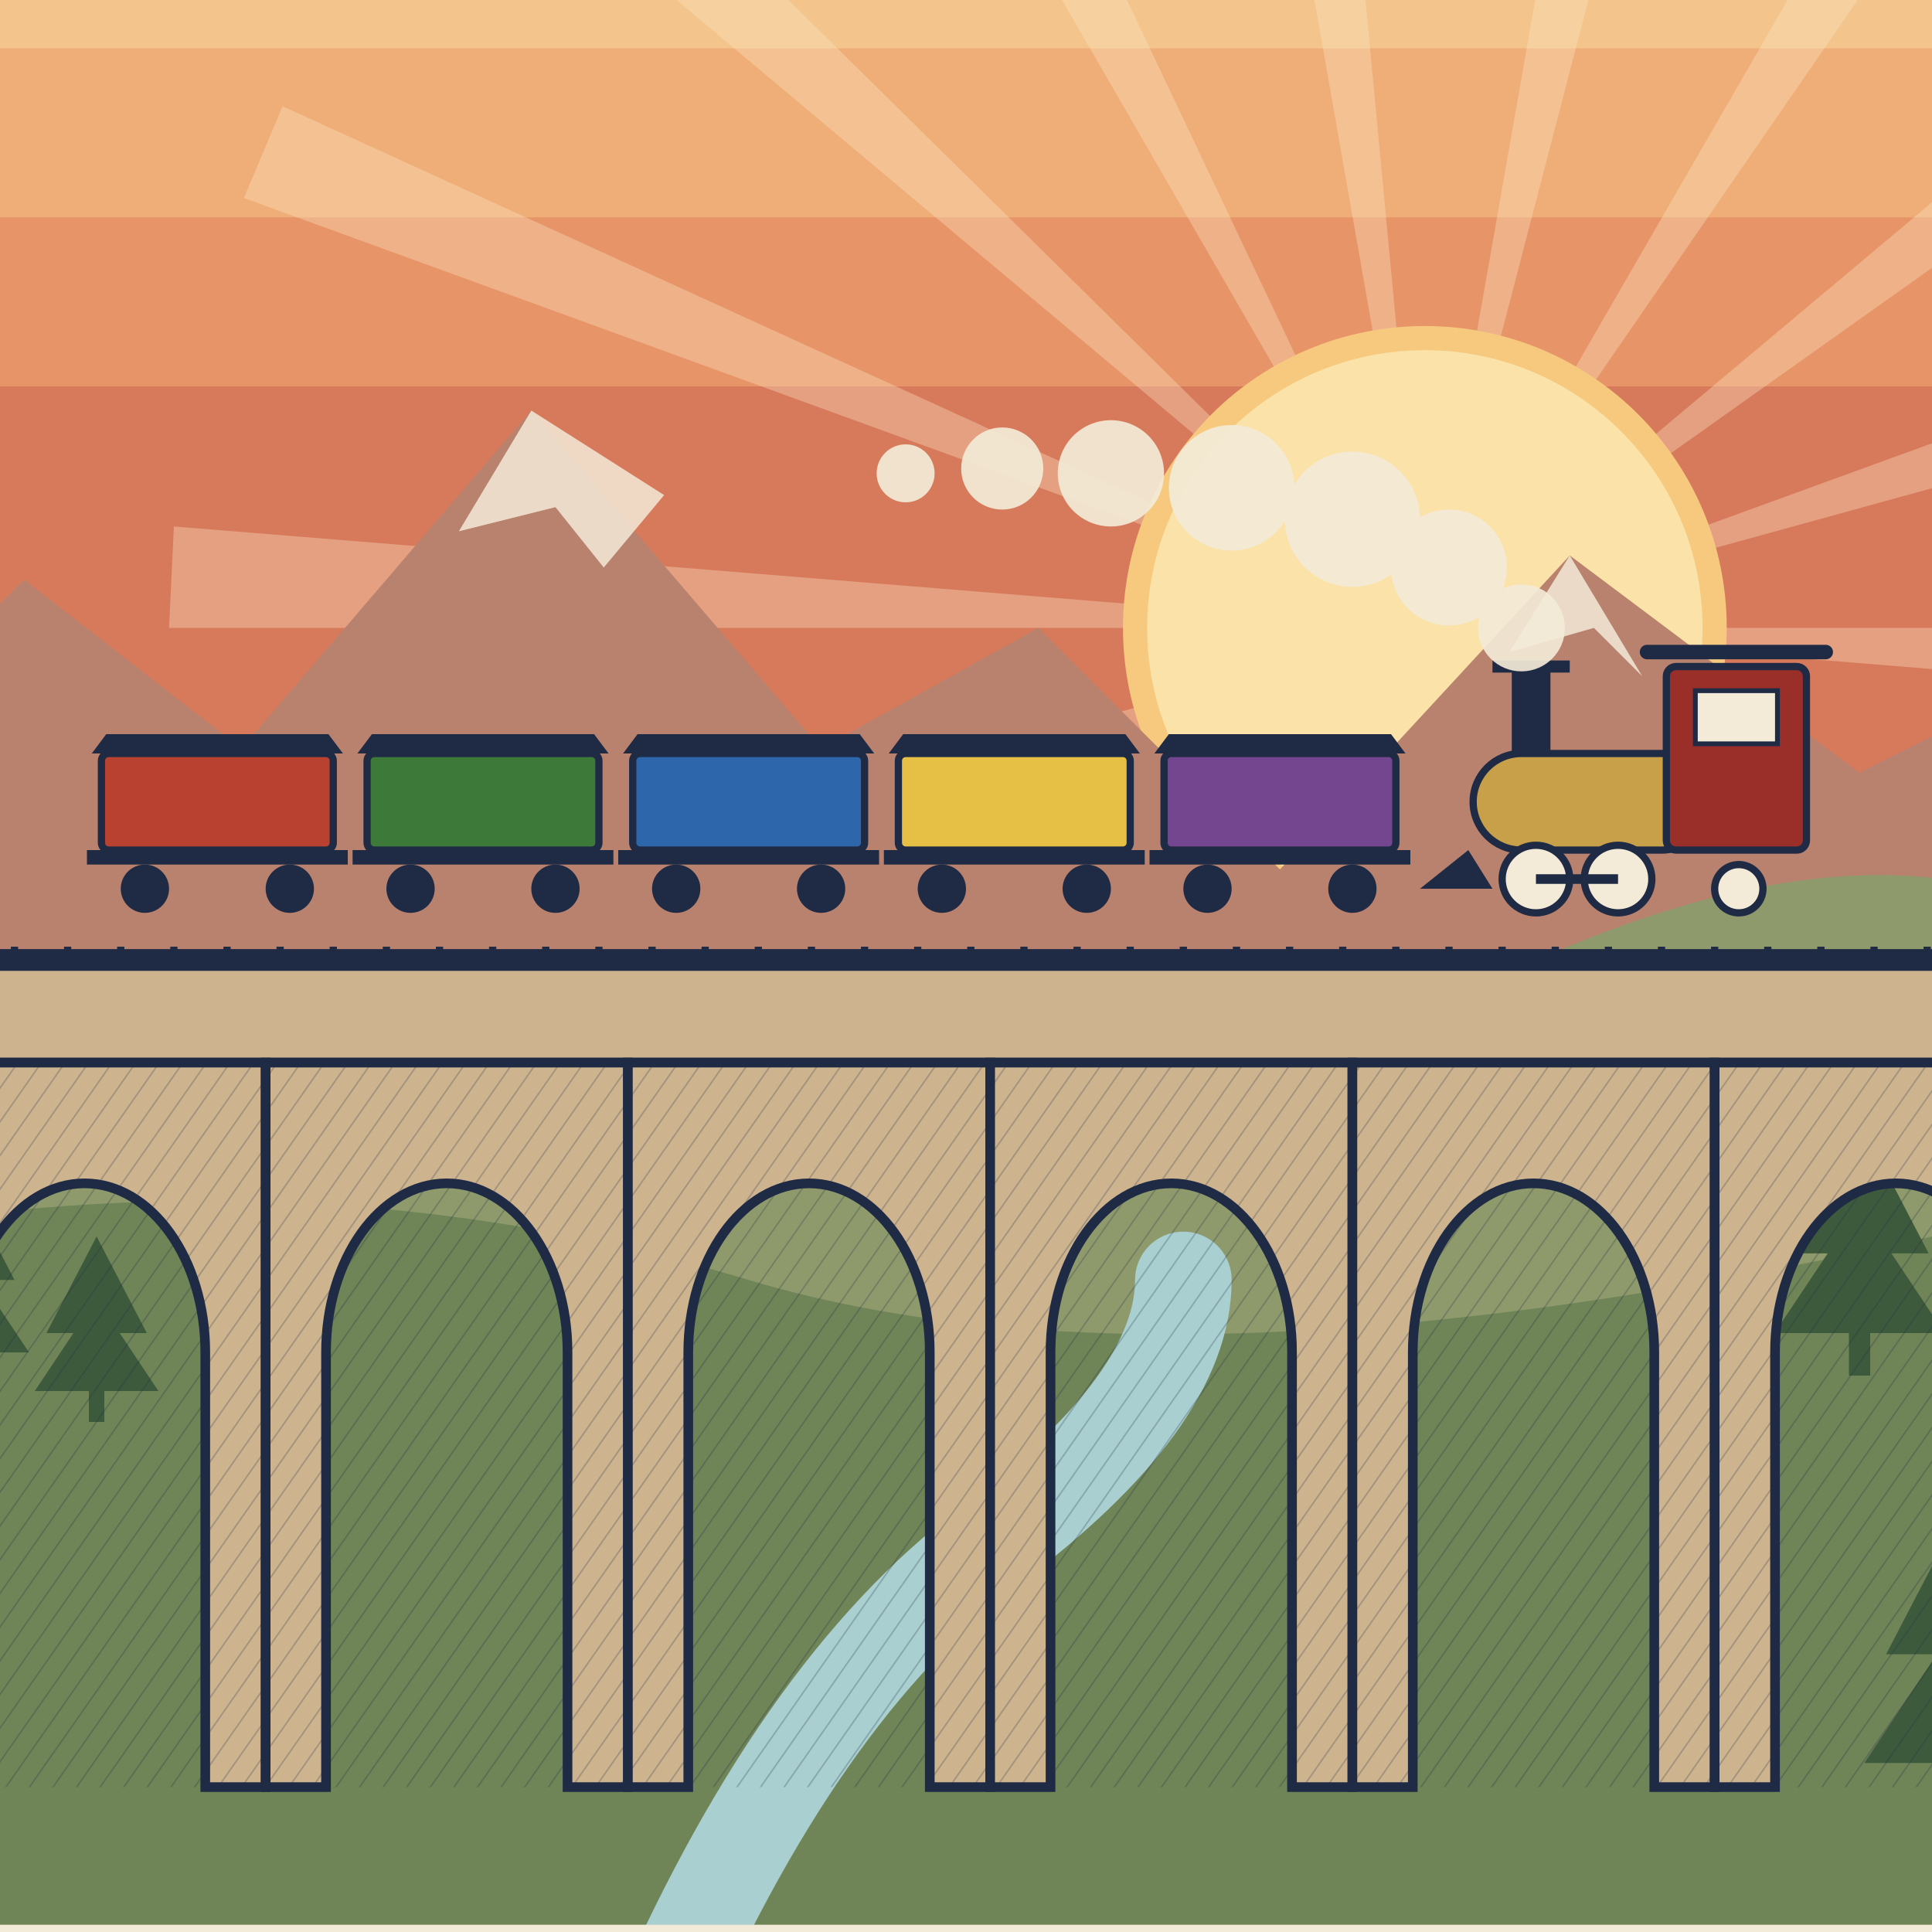
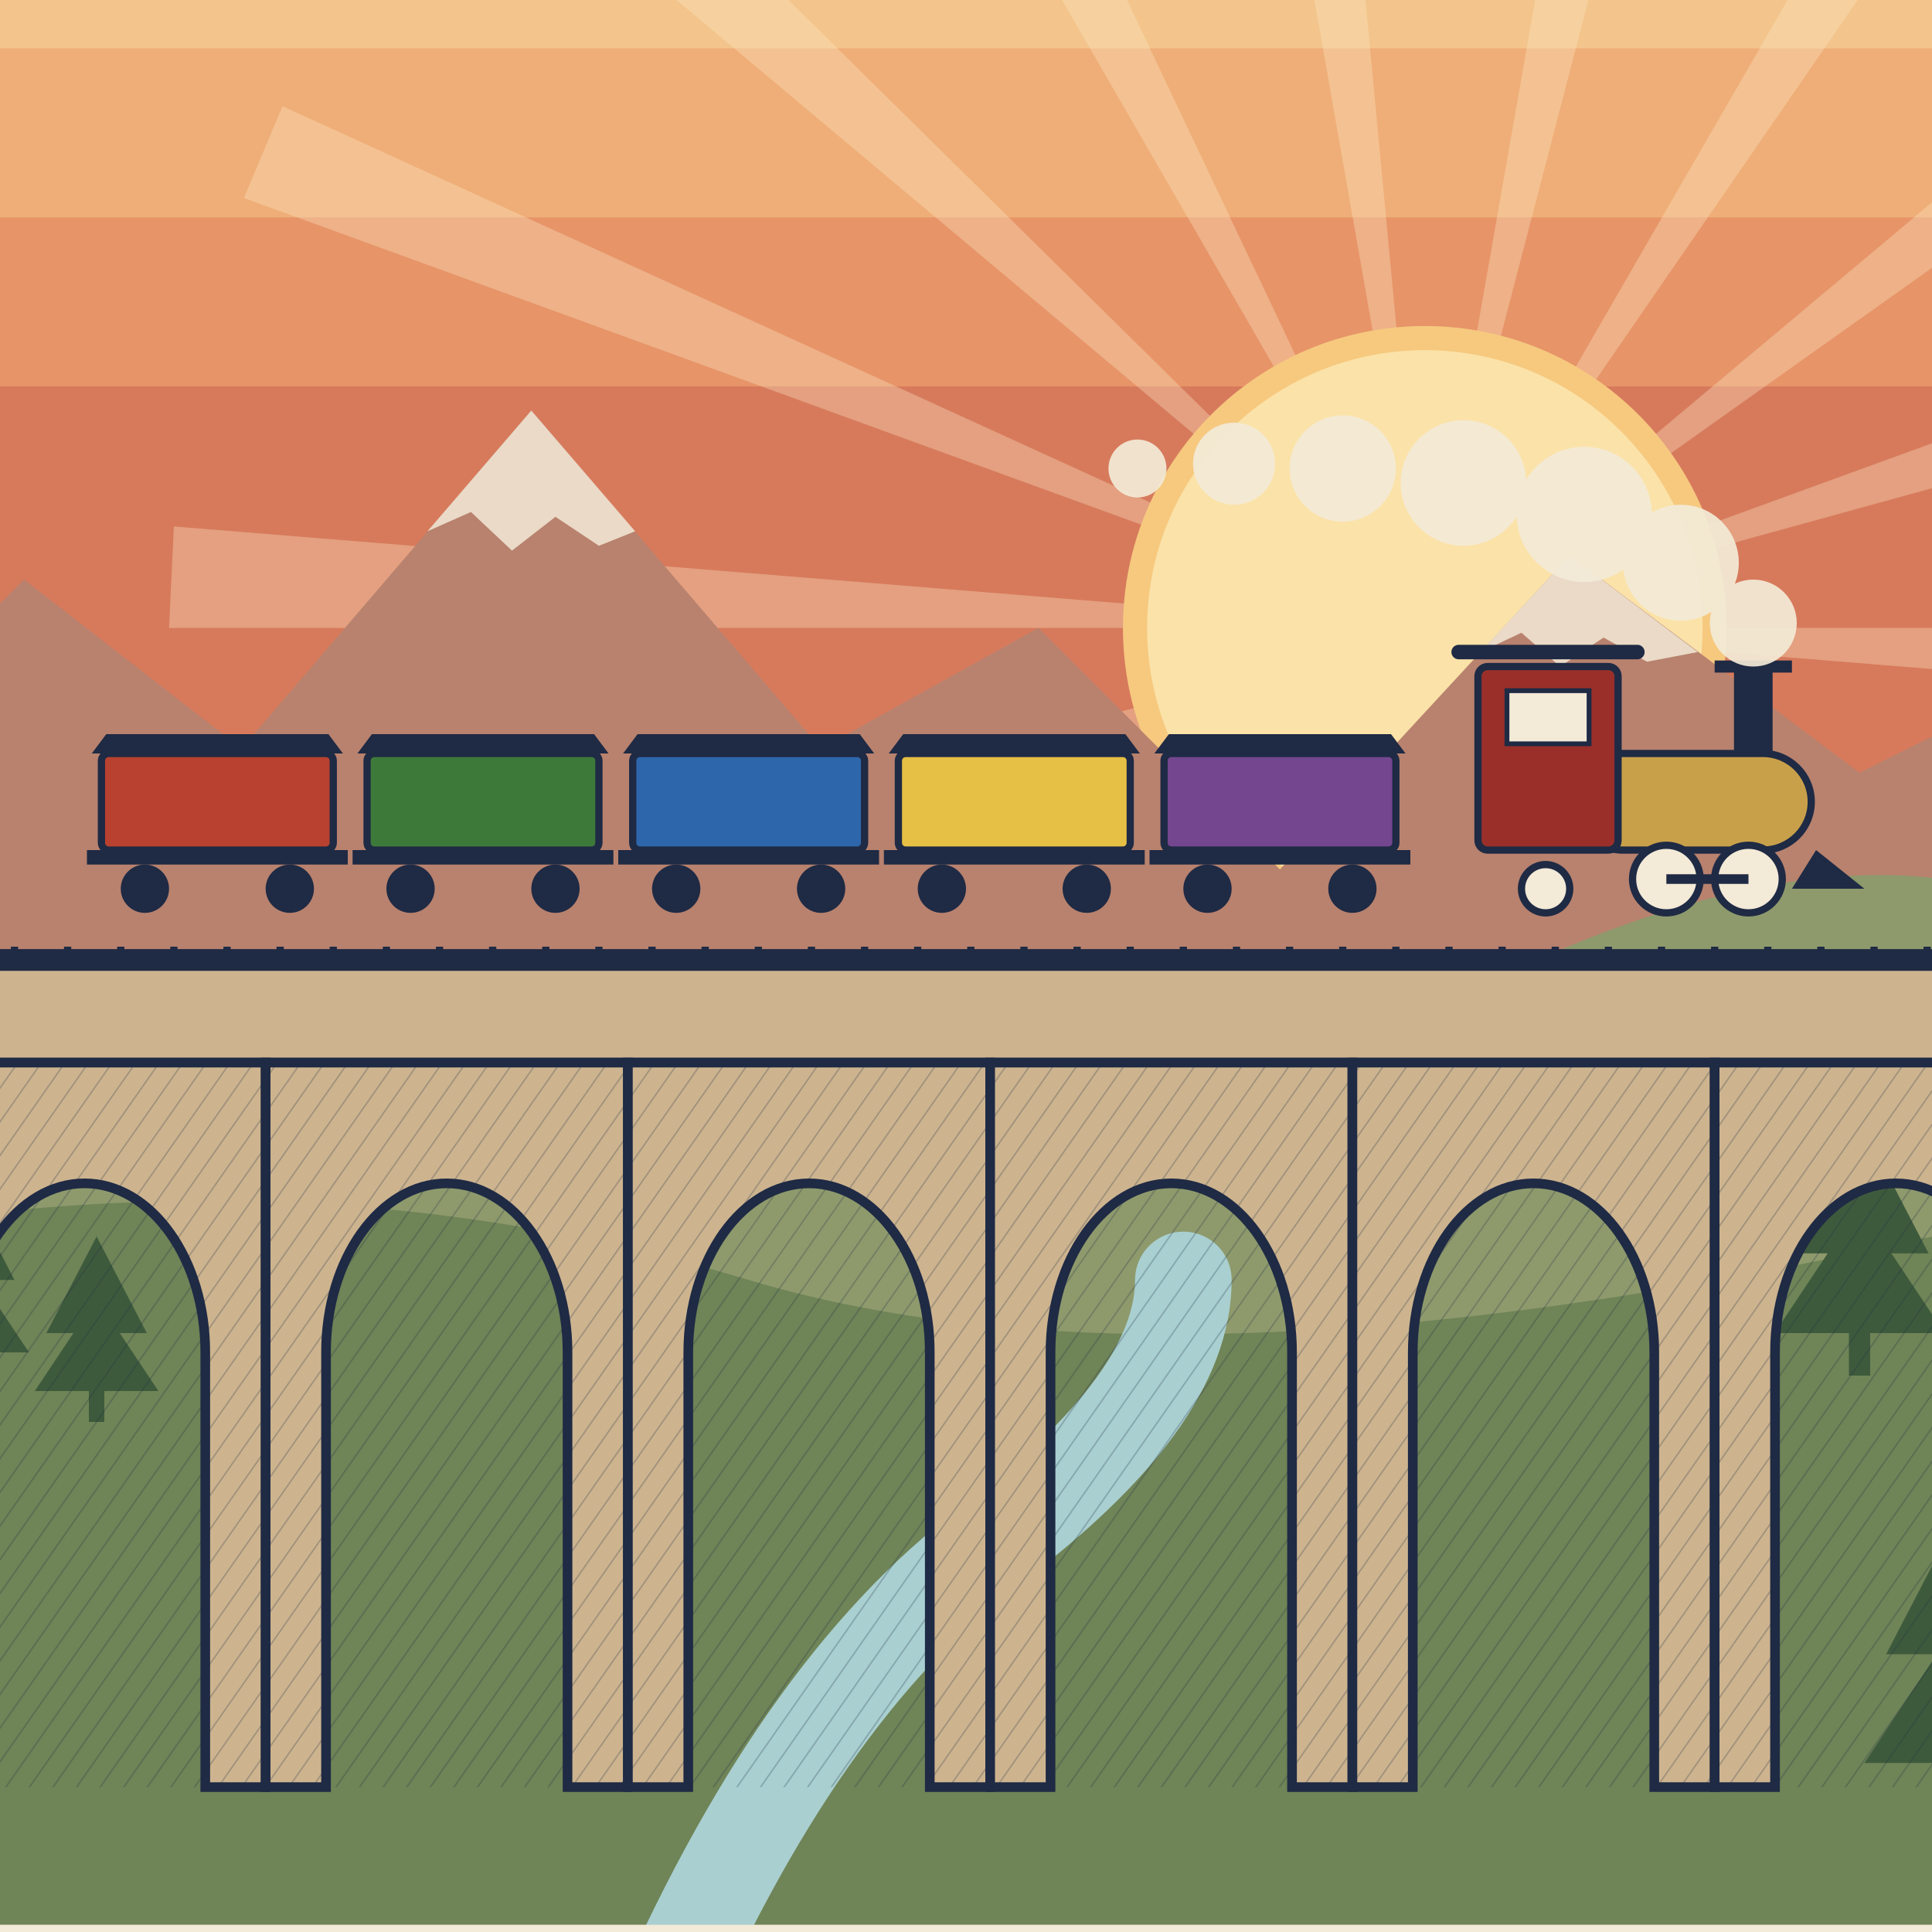
<svg xmlns="http://www.w3.org/2000/svg" viewBox="110 160 800 800" width="800" height="800">
  <defs>
    <clipPath id="win">
      <rect x="40" y="40" width="920" height="920" rx="18" />
    </clipPath>
    <pattern id="hatch" width="8" height="8" patternUnits="userSpaceOnUse" patternTransform="rotate(35)">
      <path d="M0 0V8" stroke="#1f2a44" stroke-width="1.2" opacity="0.25" />
    </pattern>
  </defs>
  <rect width="1000" height="1000" fill="#1f2a44" />
  <g clip-path="url(#win)">
    <rect x="0" y="40" width="1000" height="1000" fill="#f6d9a8" />
    <rect x="0" y="110" width="1000" height="1000" fill="#f3c58c" />
    <rect x="0" y="180" width="1000" height="1000" fill="#efae78" />
    <rect x="0" y="250" width="1000" height="1000" fill="#e79468" />
    <rect x="0" y="320" width="1000" height="1000" fill="#d77a5c" />
    <g transform="translate(700 420)">
      <path d="M0 0L520 0L518 42Z" fill="#fbe7c2" opacity="0.35" />
      <path d="M0 0L489 178L473 216Z" fill="#fbe7c2" opacity="0.35" />
      <path d="M0 0L398 334L370 365Z" fill="#fbe7c2" opacity="0.35" />
      <path d="M0 0L260 450L223 470Z" fill="#fbe7c2" opacity="0.35" />
      <path d="M0 0L90 512L49 518Z" fill="#fbe7c2" opacity="0.35" />
      <path d="M0 0L-90 512L-131 503Z" fill="#fbe7c2" opacity="0.35" />
      <path d="M0 0L-260 450L-295 428Z" fill="#fbe7c2" opacity="0.35" />
      <path d="M0 0L-398 334L-424 301Z" fill="#fbe7c2" opacity="0.35" />
      <path d="M0 0L-489 178L-501 138Z" fill="#fbe7c2" opacity="0.35" />
      <path d="M0 0L-520 0L-518 -42Z" fill="#fbe7c2" opacity="0.35" />
      <path d="M0 0L-489 -178L-473 -216Z" fill="#fbe7c2" opacity="0.35" />
      <path d="M0 0L-398 -334L-370 -365Z" fill="#fbe7c2" opacity="0.35" />
      <path d="M0 0L-260 -450L-223 -470Z" fill="#fbe7c2" opacity="0.35" />
      <path d="M0 0L-90 -512L-49 -518Z" fill="#fbe7c2" opacity="0.35" />
      <path d="M0 0L90 -512L131 -503Z" fill="#fbe7c2" opacity="0.35" />
      <path d="M0 0L260 -450L295 -428Z" fill="#fbe7c2" opacity="0.35" />
      <path d="M0 0L398 -334L424 -301Z" fill="#fbe7c2" opacity="0.35" />
      <path d="M0 0L489 -178L501 -138Z" fill="#fbe7c2" opacity="0.35" />
      <circle r="120" fill="#fbe2a8" />
      <circle r="120" fill="none" stroke="#f6c97f" stroke-width="10" />
    </g>
    <path d="M0 520L120 400L210 470L330 330L450 470L540 420L640 520L760 390L880 480L1000 420V1000H0Z" fill="#b8826e" />
-     <path d="M330 330L300 380L340 370L360 395L385 365Z M760 390L735 430L770 420L790 440Z" fill="#f3ead7" opacity="0.85" />
+     <path d="M330 330L287 380L305 372L322 388L340 374L358 386L373 380Z M760 390L723 430L740 422L756 436L774 424L792 434L813 430Z" fill="#f3ead7" opacity="0.85" />
    <path d="M0 600Q180 520 360 590T720 570T1000 560V1000H0Z" fill="#8e9a6c" />
    <path d="M0 680Q220 630 420 690T1000 650V1000H0Z" fill="#6f8457" />
    <path d="M380 1000Q440 860 520 800T600 690" fill="none" stroke="#a9cfd0" stroke-width="40" stroke-linecap="round" />
    <path transform="translate(90 700) scale(1)" d="M0 -60L26 -10H12L32 20H-32L-12 -10H-26Z M-4 20H4V36H-4Z" fill="#3e5a3c" />
    <path transform="translate(150 720) scale(0.8)" d="M0 -60L26 -10H12L32 20H-32L-12 -10H-26Z M-4 20H4V36H-4Z" fill="#3e5a3c" />
    <path transform="translate(880 690) scale(1.1)" d="M0 -60L26 -10H12L32 20H-32L-12 -10H-26Z M-4 20H4V36H-4Z" fill="#3e5a3c" />
    <path transform="translate(940 710) scale(0.8)" d="M0 -60L26 -10H12L32 20H-32L-12 -10H-26Z M-4 20H4V36H-4Z" fill="#3e5a3c" />
    <path transform="translate(60 860) scale(1.4)" d="M0 -60L26 -10H12L32 20H-32L-12 -10H-26Z M-4 20H4V36H-4Z" fill="#3e5a3c" />
    <path transform="translate(930 860) scale(1.5)" d="M0 -60L26 -10H12L32 20H-32L-12 -10H-26Z M-4 20H4V36H-4Z" fill="#3e5a3c" />
    <g fill="#cdb48f" stroke="#1f2a44" stroke-width="4">
      <path d="M40 560H960V600H40Z" />
      <path d="M70 600H220V900H195V720A50 70 0 0 0 95 720V900H70Z" />
      <path d="M220 600H370V900H345V720A50 70 0 0 0 245 720V900H220Z" />
      <path d="M370 600H520V900H495V720A50 70 0 0 0 395 720V900H370Z" />
      <path d="M520 600H670V900H645V720A50 70 0 0 0 545 720V900H520Z" />
      <path d="M670 600H820V900H795V720A50 70 0 0 0 695 720V900H670Z" />
      <path d="M820 600H970V900H945V720A50 70 0 0 0 845 720V900H820Z" />
    </g>
    <rect x="40" y="600" width="920" height="300" fill="url(#hatch)" />
    <path d="M40 556H960" stroke="#1f2a44" stroke-width="6" />
    <path d="M50 552V560" stroke="#1f2a44" stroke-width="3" />
    <path d="M72 552V560" stroke="#1f2a44" stroke-width="3" />
    <path d="M94 552V560" stroke="#1f2a44" stroke-width="3" />
    <path d="M116 552V560" stroke="#1f2a44" stroke-width="3" />
    <path d="M138 552V560" stroke="#1f2a44" stroke-width="3" />
    <path d="M160 552V560" stroke="#1f2a44" stroke-width="3" />
    <path d="M182 552V560" stroke="#1f2a44" stroke-width="3" />
    <path d="M204 552V560" stroke="#1f2a44" stroke-width="3" />
    <path d="M226 552V560" stroke="#1f2a44" stroke-width="3" />
    <path d="M248 552V560" stroke="#1f2a44" stroke-width="3" />
    <path d="M270 552V560" stroke="#1f2a44" stroke-width="3" />
    <path d="M292 552V560" stroke="#1f2a44" stroke-width="3" />
    <path d="M314 552V560" stroke="#1f2a44" stroke-width="3" />
    <path d="M336 552V560" stroke="#1f2a44" stroke-width="3" />
    <path d="M358 552V560" stroke="#1f2a44" stroke-width="3" />
    <path d="M380 552V560" stroke="#1f2a44" stroke-width="3" />
    <path d="M402 552V560" stroke="#1f2a44" stroke-width="3" />
    <path d="M424 552V560" stroke="#1f2a44" stroke-width="3" />
    <path d="M446 552V560" stroke="#1f2a44" stroke-width="3" />
    <path d="M468 552V560" stroke="#1f2a44" stroke-width="3" />
    <path d="M490 552V560" stroke="#1f2a44" stroke-width="3" />
    <path d="M512 552V560" stroke="#1f2a44" stroke-width="3" />
    <path d="M534 552V560" stroke="#1f2a44" stroke-width="3" />
    <path d="M556 552V560" stroke="#1f2a44" stroke-width="3" />
    <path d="M578 552V560" stroke="#1f2a44" stroke-width="3" />
    <path d="M600 552V560" stroke="#1f2a44" stroke-width="3" />
    <path d="M622 552V560" stroke="#1f2a44" stroke-width="3" />
    <path d="M644 552V560" stroke="#1f2a44" stroke-width="3" />
    <path d="M666 552V560" stroke="#1f2a44" stroke-width="3" />
    <path d="M688 552V560" stroke="#1f2a44" stroke-width="3" />
    <path d="M710 552V560" stroke="#1f2a44" stroke-width="3" />
    <path d="M732 552V560" stroke="#1f2a44" stroke-width="3" />
    <path d="M754 552V560" stroke="#1f2a44" stroke-width="3" />
    <path d="M776 552V560" stroke="#1f2a44" stroke-width="3" />
    <path d="M798 552V560" stroke="#1f2a44" stroke-width="3" />
    <path d="M820 552V560" stroke="#1f2a44" stroke-width="3" />
    <path d="M842 552V560" stroke="#1f2a44" stroke-width="3" />
    <path d="M864 552V560" stroke="#1f2a44" stroke-width="3" />
    <path d="M886 552V560" stroke="#1f2a44" stroke-width="3" />
    <path d="M908 552V560" stroke="#1f2a44" stroke-width="3" />
    <path d="M930 552V560" stroke="#1f2a44" stroke-width="3" />
    <path d="M952 552V560" stroke="#1f2a44" stroke-width="3" />
    <g transform="translate(640 506)">
      <rect x="-48" y="-34" width="96" height="40" rx="3" fill="#74468f" stroke="#1f2a44" stroke-width="3" />
      <path d="M-52 -34H52L46 -42H-46Z" fill="#1f2a44" />
      <rect x="-54" y="6" width="108" height="6" fill="#1f2a44" />
      <g fill="#1f2a44">
        <circle cx="-30" cy="22" r="10" />
        <circle cx="30" cy="22" r="10" />
      </g>
    </g>
    <g transform="translate(530 506)">
      <rect x="-48" y="-34" width="96" height="40" rx="3" fill="#e6c045" stroke="#1f2a44" stroke-width="3" />
      <path d="M-52 -34H52L46 -42H-46Z" fill="#1f2a44" />
      <rect x="-54" y="6" width="108" height="6" fill="#1f2a44" />
      <g fill="#1f2a44">
        <circle cx="-30" cy="22" r="10" />
        <circle cx="30" cy="22" r="10" />
      </g>
    </g>
    <g transform="translate(420 506)">
      <rect x="-48" y="-34" width="96" height="40" rx="3" fill="#2e66ab" stroke="#1f2a44" stroke-width="3" />
      <path d="M-52 -34H52L46 -42H-46Z" fill="#1f2a44" />
      <rect x="-54" y="6" width="108" height="6" fill="#1f2a44" />
      <g fill="#1f2a44">
        <circle cx="-30" cy="22" r="10" />
        <circle cx="30" cy="22" r="10" />
      </g>
    </g>
    <g transform="translate(310 506)">
      <rect x="-48" y="-34" width="96" height="40" rx="3" fill="#3d7a3a" stroke="#1f2a44" stroke-width="3" />
      <path d="M-52 -34H52L46 -42H-46Z" fill="#1f2a44" />
      <rect x="-54" y="6" width="108" height="6" fill="#1f2a44" />
      <g fill="#1f2a44">
        <circle cx="-30" cy="22" r="10" />
        <circle cx="30" cy="22" r="10" />
      </g>
    </g>
    <g transform="translate(200 506)">
      <rect x="-48" y="-34" width="96" height="40" rx="3" fill="#b8412f" stroke="#1f2a44" stroke-width="3" />
      <path d="M-52 -34H52L46 -42H-46Z" fill="#1f2a44" />
      <rect x="-54" y="6" width="108" height="6" fill="#1f2a44" />
      <g fill="#1f2a44">
        <circle cx="-30" cy="22" r="10" />
        <circle cx="30" cy="22" r="10" />
      </g>
    </g>
-     <g transform="translate(790 498)">
+     <g transform="translate(790 498) scale(-1 1)">
      <rect x="-70" y="-26" width="98" height="40" rx="20" fill="#c9a04a" stroke="#1f2a44" stroke-width="3" />
      <rect x="10" y="-62" width="58" height="76" rx="4" fill="#9a2f2a" stroke="#1f2a44" stroke-width="3" />
      <rect x="22" y="-52" width="34" height="22" fill="#f3ead7" stroke="#1f2a44" stroke-width="2" />
      <path d="M2 -68H76" stroke="#1f2a44" stroke-width="6" stroke-linecap="round" />
      <rect x="-54" y="-60" width="16" height="34" fill="#1f2a44" />
      <path d="M-62 -62H-30" stroke="#1f2a44" stroke-width="5" />
      <path d="M-72 14L-92 30H-62Z" fill="#1f2a44" />
      <g fill="#f3ead7" stroke="#1f2a44" stroke-width="3">
        <circle cx="-44" cy="26" r="14" />
        <circle cx="-10" cy="26" r="14" />
        <circle cx="40" cy="30" r="10" />
      </g>
      <path d="M-44 26H-10" stroke="#1f2a44" stroke-width="4" />
    </g>
    <g fill="#f3ead7" opacity="0.92">
-       <circle cx="740" cy="420" r="18" />
-       <circle cx="710" cy="395" r="24" />
-       <circle cx="670" cy="375" r="28" />
-       <circle cx="620" cy="362" r="26" />
-       <circle cx="570" cy="356" r="22" />
-       <circle cx="525" cy="354" r="17" />
-       <circle cx="485" cy="356" r="12" />
+       <circle cx="836" cy="418" r="18" />
+       <circle cx="806" cy="393" r="24" />
+       <circle cx="766" cy="373" r="28" />
+       <circle cx="716" cy="360" r="26" />
+       <circle cx="666" cy="354" r="22" />
+       <circle cx="621" cy="352" r="17" />
+       <circle cx="581" cy="354" r="12" />
    </g>
  </g>
  <rect x="40" y="40" width="920" height="920" rx="18" fill="none" stroke="#f3ead7" stroke-width="6" />
</svg>
